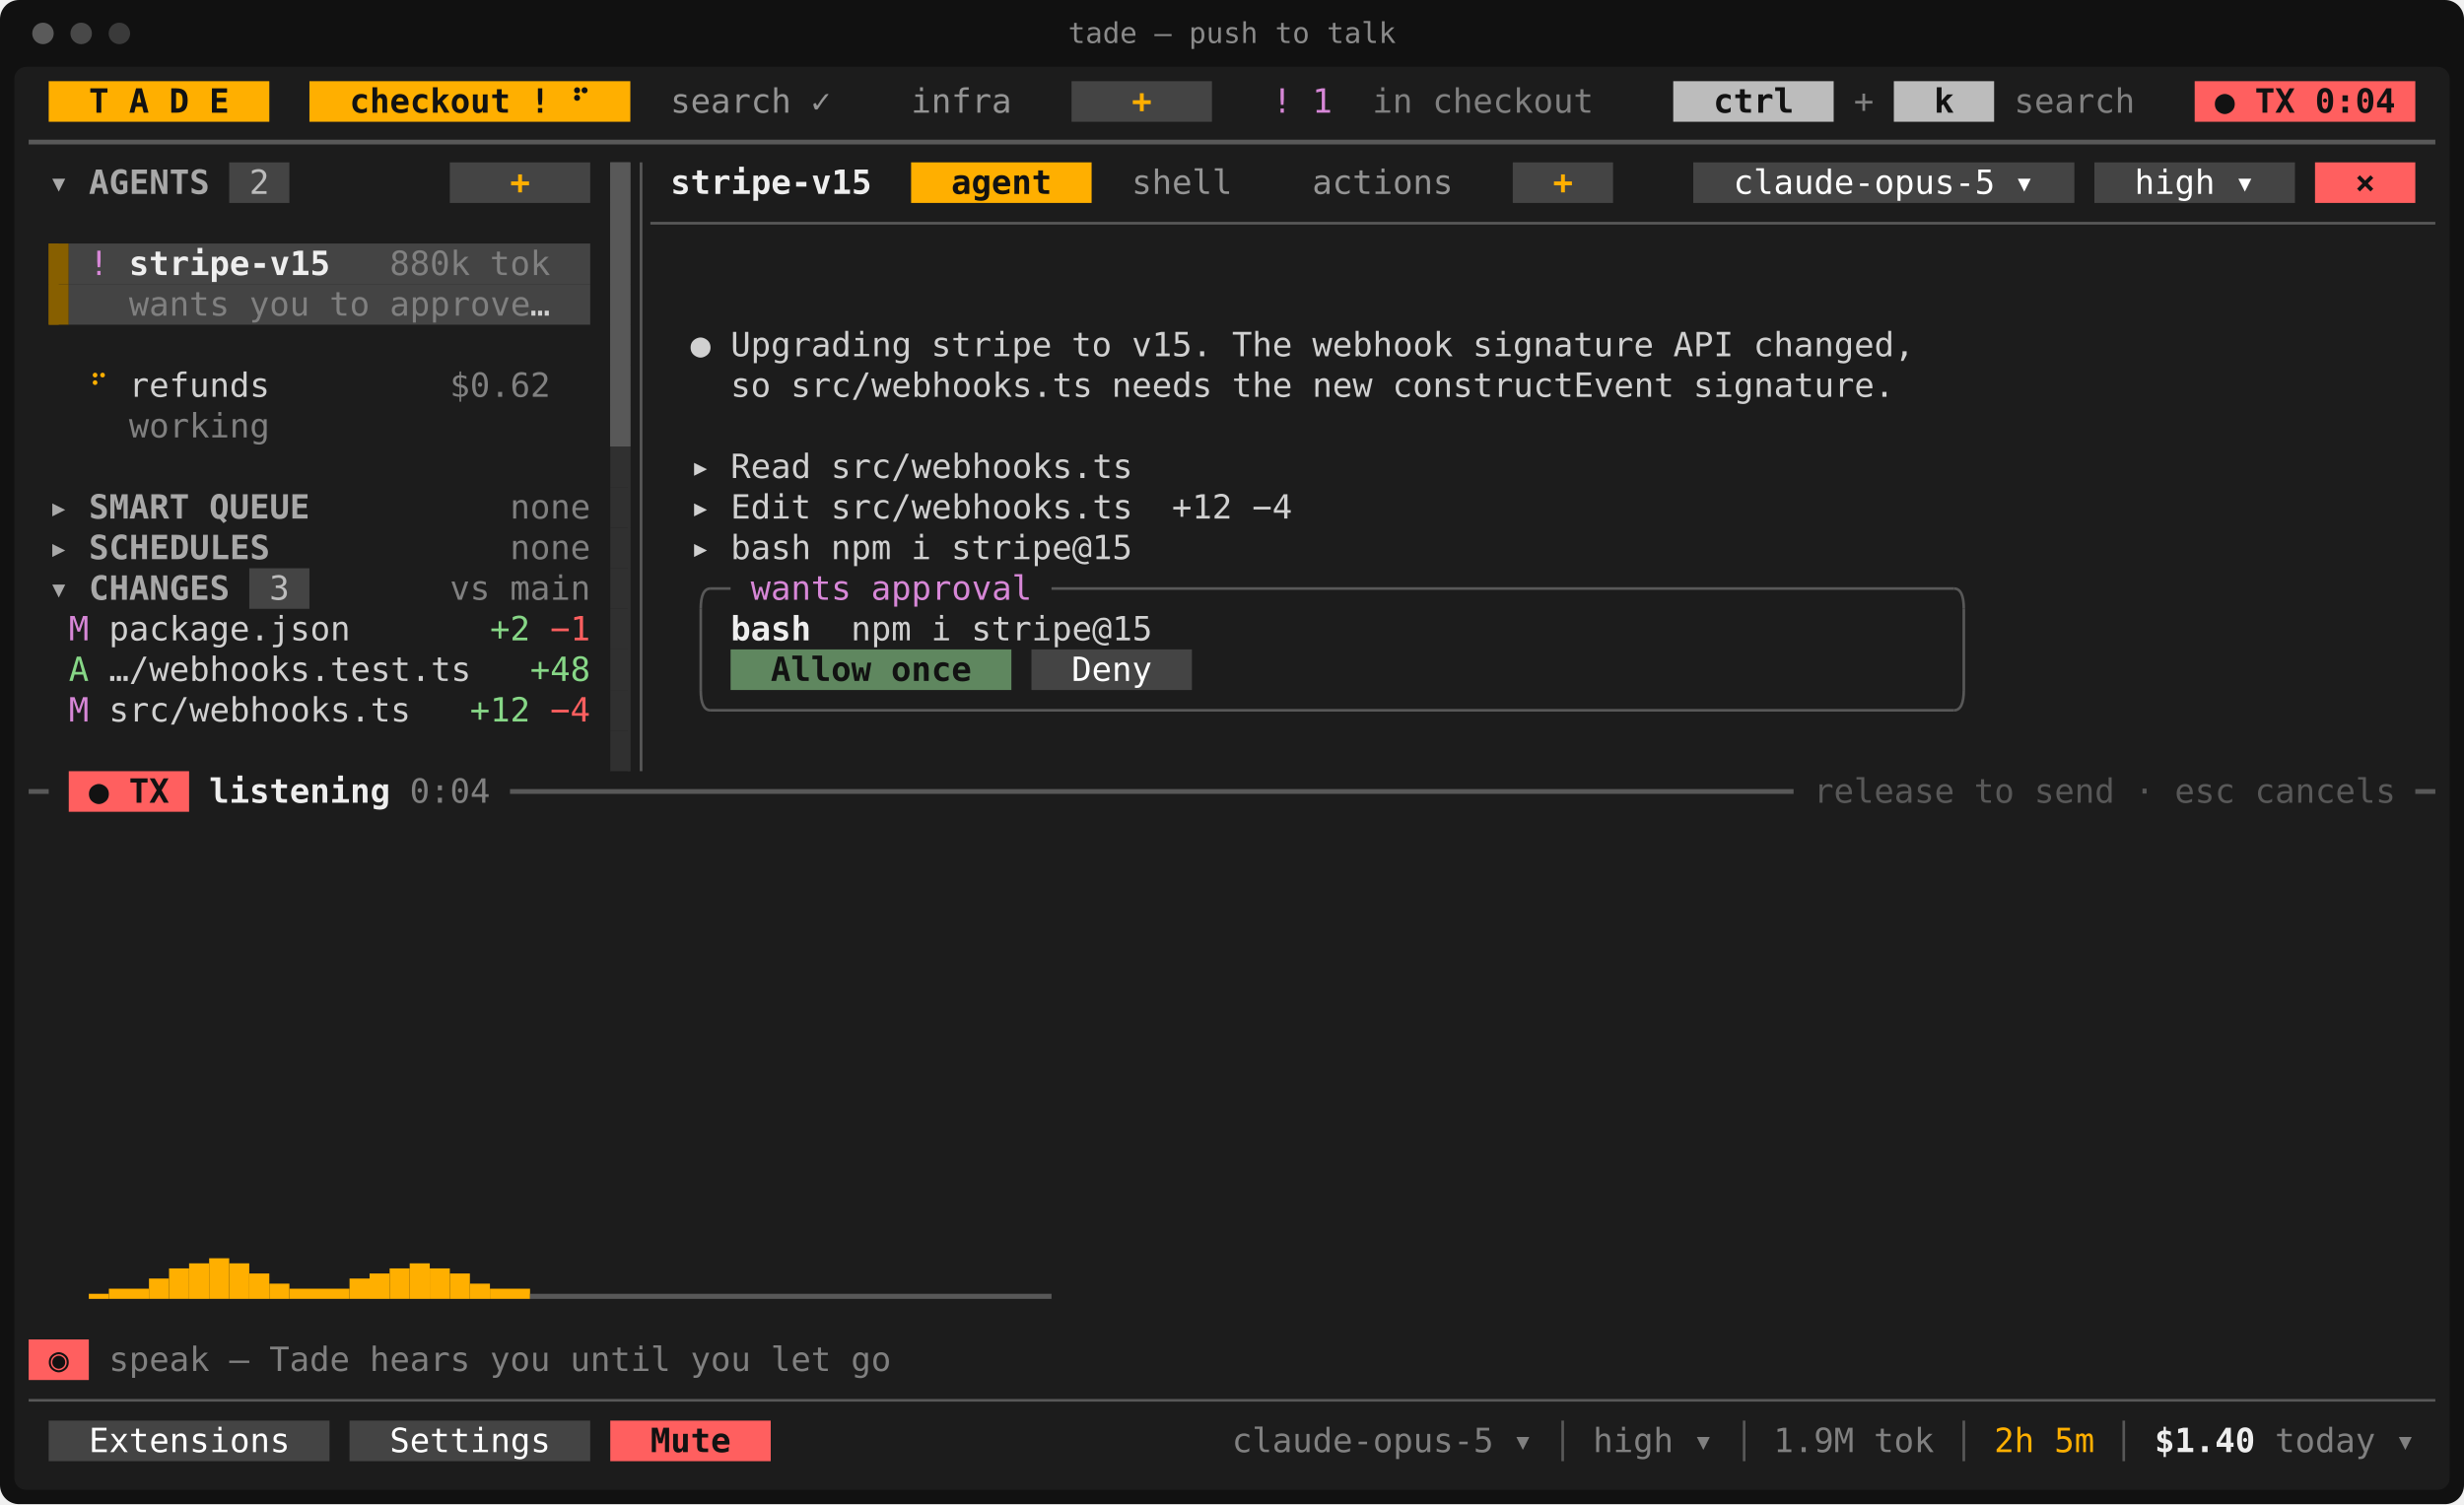
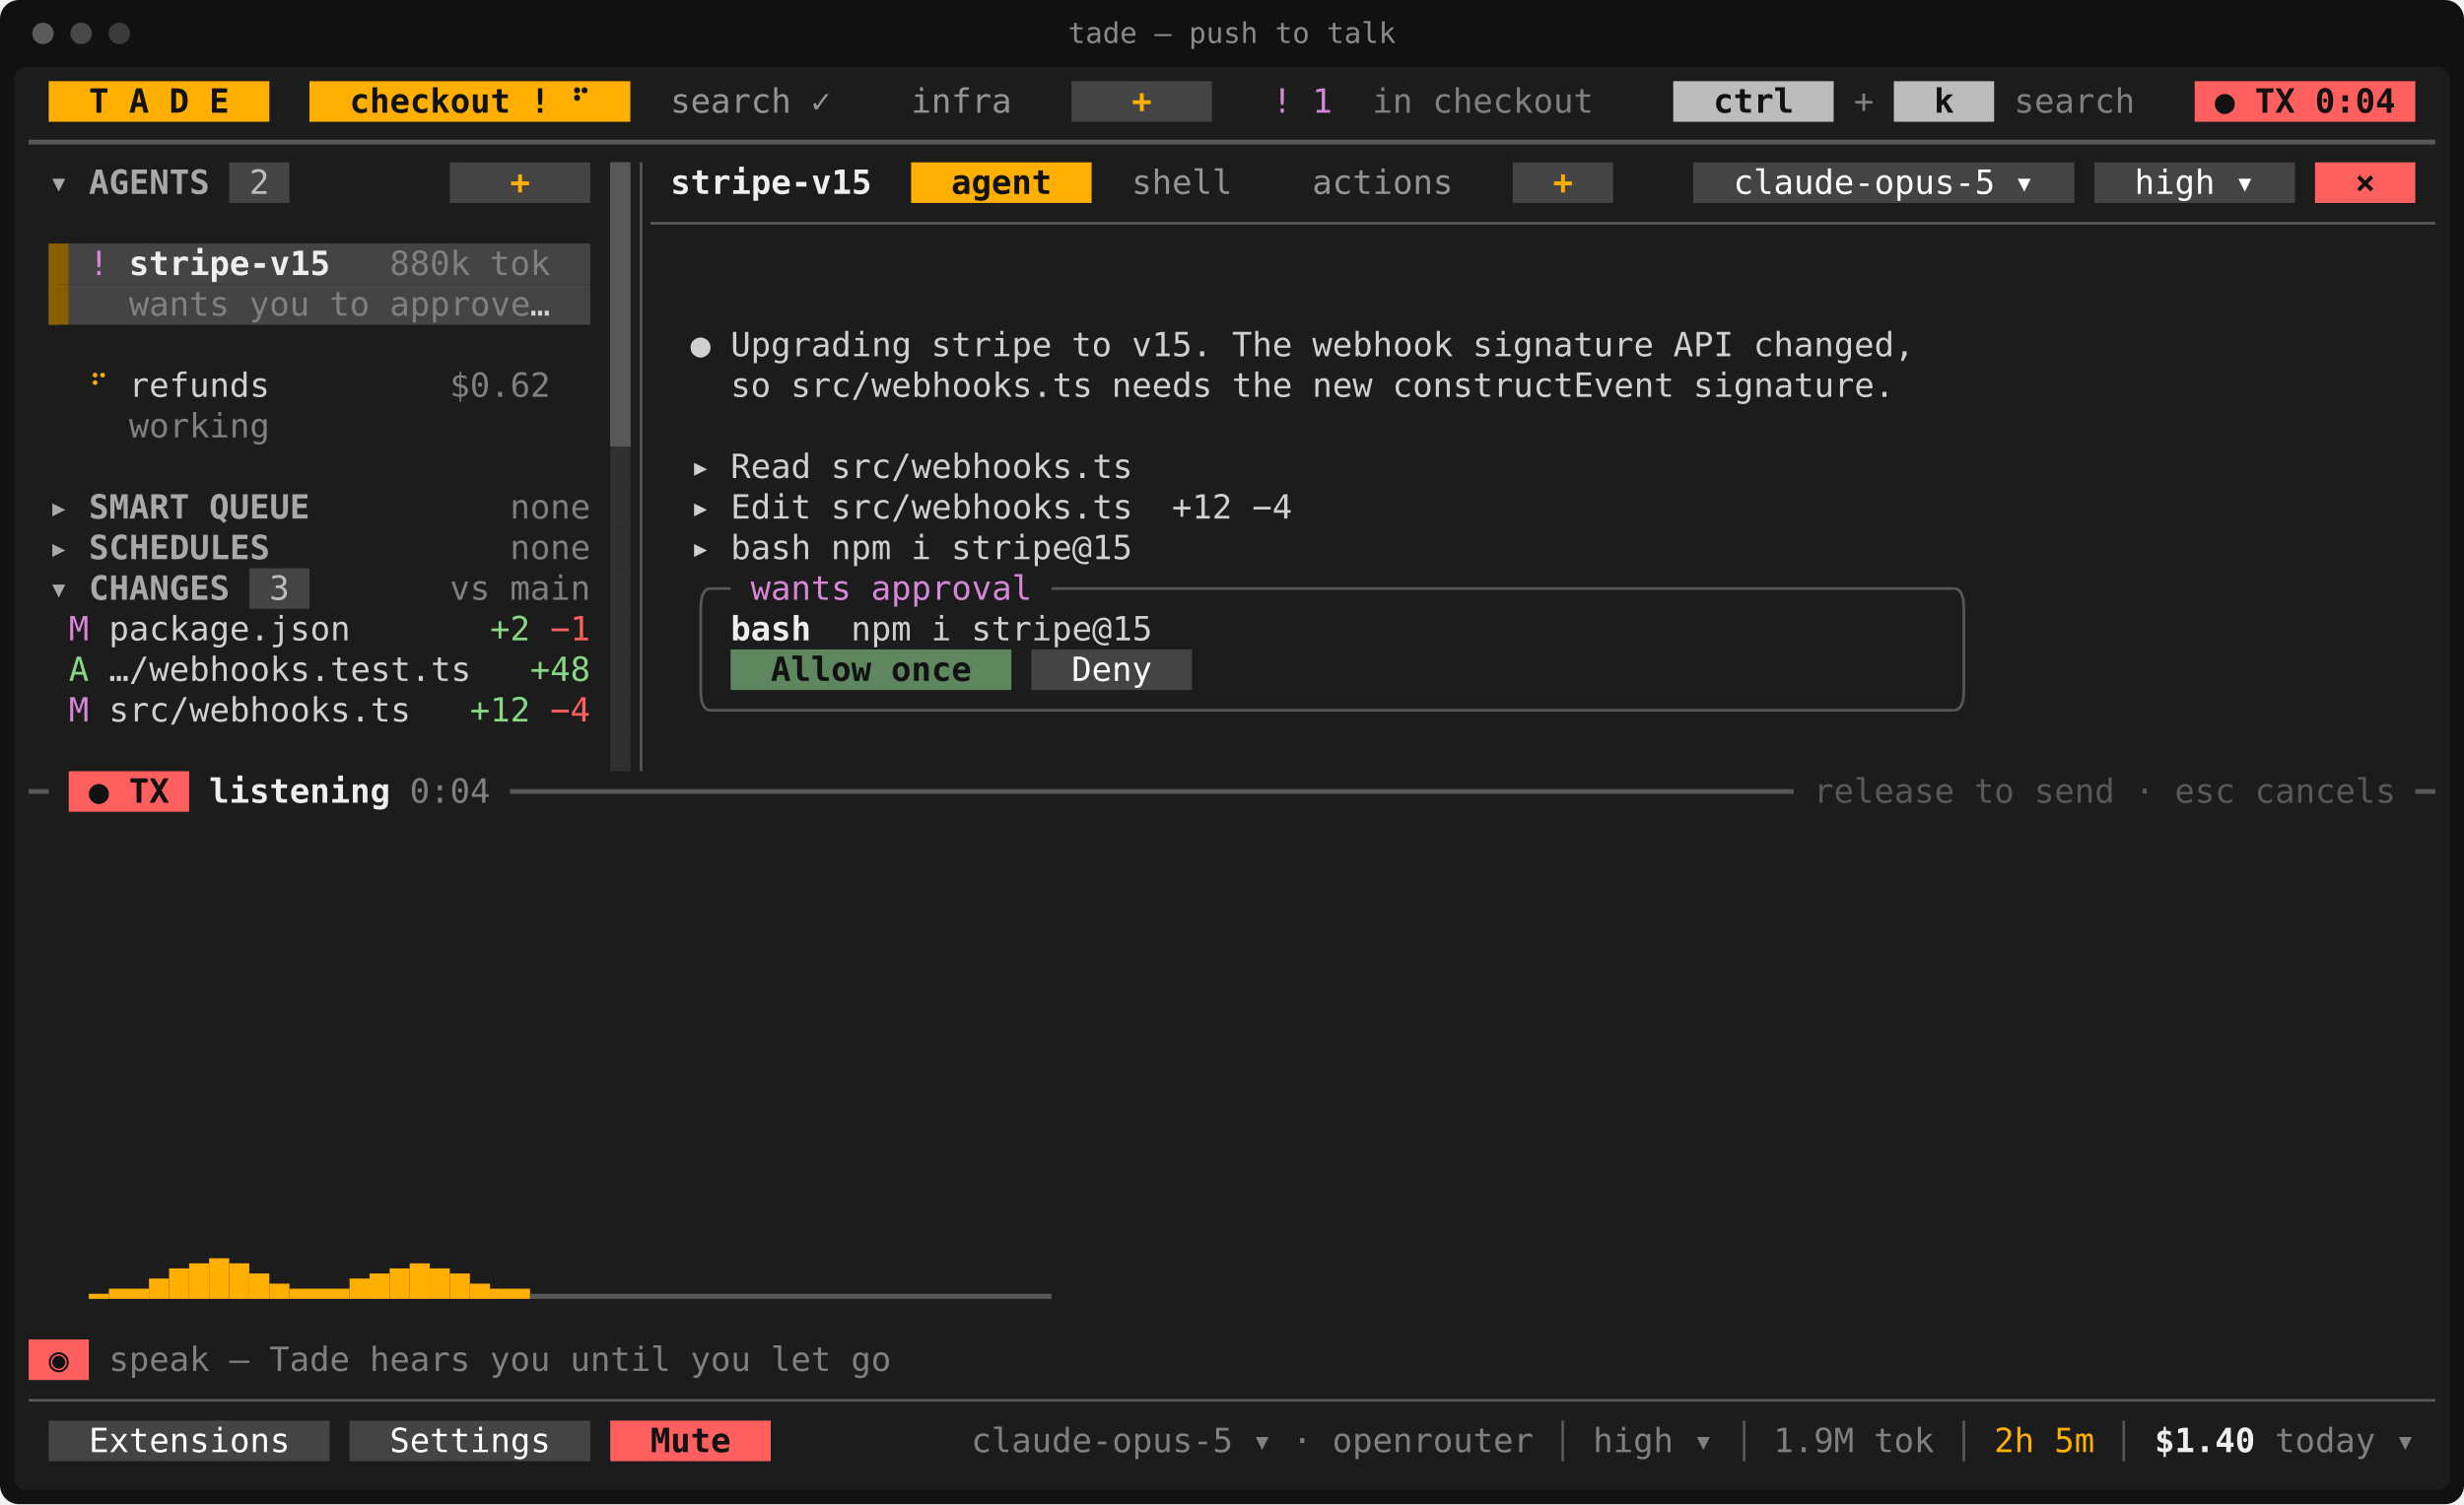
<svg xmlns="http://www.w3.org/2000/svg" viewBox="0 0 1032 630" width="1032" height="630" font-family="ui-monospace,SFMono-Regular,Menlo,Consolas,'DejaVu Sans Mono','Liberation Mono',monospace" font-size="14" role="img" aria-label="tade — push to talk">
  <rect width="1032" height="630" rx="8" fill="#111111" />
  <rect x="6" y="28" width="1020" height="596" rx="5" fill="#1c1c1c" />
  <circle cx="18" cy="14" r="4.5" fill="#5a5a5a" />
  <circle cx="34" cy="14" r="4.5" fill="#484848" />
  <circle cx="50" cy="14" r="4.5" fill="#3a3a3a" />
  <text x="516" y="18" fill="#8a8a8a" font-size="12" text-anchor="middle">tade — push to talk</text>
  <rect x="20.4" y="34" width="92.4" height="17" fill="#ffaf00" />
  <rect x="129.6" y="34" width="134.4" height="17" fill="#ffaf00" />
  <rect x="448.8" y="34" width="58.8" height="17" fill="#444444" />
  <rect x="700.8" y="34" width="67.2" height="17" fill="#bcbcbc" />
  <rect x="793.2" y="34" width="42" height="17" fill="#bcbcbc" />
  <rect x="919.2" y="34" width="92.4" height="17" fill="#ff5f5f" />
  <rect x="96" y="68" width="25.2" height="17" fill="#444444" />
  <rect x="188.4" y="68" width="58.8" height="17" fill="#444444" />
  <rect x="255.6" y="68" width="8.4" height="17" fill="#585858" />
  <rect x="381.6" y="68" width="75.6" height="17" fill="#ffaf00" />
  <rect x="633.6" y="68" width="42" height="17" fill="#444444" />
  <rect x="709.2" y="68" width="159.6" height="17" fill="#444444" />
  <rect x="877.2" y="68" width="84" height="17" fill="#444444" />
  <rect x="969.6" y="68" width="42" height="17" fill="#ff5f5f" />
  <rect x="255.6" y="85" width="8.4" height="17" fill="#585858" />
  <rect x="20.4" y="102" width="8.4" height="17" fill="#875f00" />
  <rect x="28.8" y="102" width="218.4" height="17" fill="#444444" />
  <rect x="255.6" y="102" width="8.4" height="17" fill="#585858" />
  <rect x="20.4" y="119" width="8.4" height="17" fill="#875f00" />
  <rect x="28.8" y="119" width="218.4" height="17" fill="#444444" />
  <rect x="255.6" y="119" width="8.4" height="17" fill="#585858" />
  <rect x="255.6" y="136" width="8.4" height="17" fill="#585858" />
  <rect x="255.6" y="153" width="8.4" height="17" fill="#585858" />
  <rect x="255.6" y="170" width="8.4" height="17" fill="#585858" />
  <rect x="255.6" y="187" width="8.4" height="17" fill="#303030" />
  <rect x="255.6" y="204" width="8.4" height="17" fill="#303030" />
  <rect x="255.6" y="221" width="8.4" height="17" fill="#303030" />
  <rect x="104.4" y="238" width="25.2" height="17" fill="#444444" />
  <rect x="255.6" y="238" width="8.4" height="17" fill="#303030" />
  <rect x="255.6" y="255" width="8.4" height="17" fill="#303030" />
  <rect x="255.6" y="272" width="8.4" height="17" fill="#303030" />
  <rect x="306" y="272" width="117.6" height="17" fill="#5f875f" />
  <rect x="432" y="272" width="67.2" height="17" fill="#444444" />
  <rect x="255.6" y="289" width="8.4" height="17" fill="#303030" />
  <rect x="255.6" y="306" width="8.4" height="17" fill="#303030" />
  <rect x="28.8" y="323" width="50.4" height="17" fill="#ff5f5f" />
  <rect x="12" y="561" width="25.2" height="17" fill="#ff5f5f" />
  <rect x="20.4" y="595" width="117.6" height="17" fill="#444444" />
  <rect x="146.4" y="595" width="100.8" height="17" fill="#444444" />
  <rect x="255.6" y="595" width="67.2" height="17" fill="#ff5f5f" />
  <rect x="255.6" y="68" width="8.4" height="119" fill="#585858" />
  <rect x="20.4" y="102" width="4.2" height="34" fill="#875f00" />
  <rect x="262.95" y="187" width="1.05" height="136" fill="#303030" />
  <rect x="37.2" y="541.88" width="8.4" height="2.13" fill="#ffaf00" />
  <rect x="45.6" y="539.75" width="16.8" height="4.25" fill="#ffaf00" />
  <rect x="62.4" y="535.5" width="8.4" height="8.5" fill="#ffaf00" />
  <rect x="70.8" y="531.25" width="8.4" height="12.75" fill="#ffaf00" />
  <rect x="79.2" y="529.13" width="8.4" height="14.88" fill="#ffaf00" />
  <rect x="87.6" y="527" width="8.4" height="17" fill="#ffaf00" />
  <rect x="96" y="529.13" width="8.4" height="14.88" fill="#ffaf00" />
  <rect x="104.4" y="533.38" width="8.4" height="10.63" fill="#ffaf00" />
  <rect x="112.8" y="537.63" width="8.4" height="6.38" fill="#ffaf00" />
  <rect x="121.2" y="539.75" width="25.2" height="4.25" fill="#ffaf00" />
  <rect x="146.4" y="535.5" width="8.4" height="8.5" fill="#ffaf00" />
  <rect x="154.8" y="533.38" width="8.4" height="10.63" fill="#ffaf00" />
  <rect x="163.2" y="531.25" width="8.4" height="12.75" fill="#ffaf00" />
  <rect x="171.6" y="529.13" width="8.4" height="14.88" fill="#ffaf00" />
  <rect x="180" y="531.25" width="8.4" height="12.75" fill="#ffaf00" />
  <rect x="188.4" y="533.38" width="8.4" height="10.63" fill="#ffaf00" />
  <rect x="196.8" y="537.63" width="8.4" height="6.38" fill="#ffaf00" />
  <rect x="205.2" y="539.75" width="16.8" height="4.25" fill="#ffaf00" />
  <rect x="222" y="541.88" width="218.4" height="2.13" fill="#585858" />
  <line x1="12" y1="59.5" x2="1020" y2="59.5" stroke="#585858" stroke-width="2" />
  <line x1="268.5" y1="68" x2="268.5" y2="323" stroke="#585858" stroke-width="1.1" />
  <line x1="272.4" y1="93.5" x2="1020" y2="93.5" stroke="#585858" stroke-width="1.1" />
  <path d="M293.5 255Q293.5 246.5 297.6 246.5" fill="none" stroke="#585858" stroke-width="1.1" />
  <line x1="297.6" y1="246.5" x2="306" y2="246.5" stroke="#585858" stroke-width="1.1" />
  <line x1="440.4" y1="246.5" x2="818.4" y2="246.5" stroke="#585858" stroke-width="1.1" />
  <path d="M822.5 255Q822.5 246.5 818.4 246.5" fill="none" stroke="#585858" stroke-width="1.1" />
  <line x1="293.5" y1="255" x2="293.5" y2="289" stroke="#585858" stroke-width="1.1" />
  <line x1="822.5" y1="255" x2="822.5" y2="289" stroke="#585858" stroke-width="1.1" />
  <path d="M293.5 289Q293.5 297.5 297.6 297.5" fill="none" stroke="#585858" stroke-width="1.1" />
  <line x1="297.6" y1="297.5" x2="818.4" y2="297.5" stroke="#585858" stroke-width="1.1" />
  <path d="M822.5 289Q822.5 297.5 818.4 297.5" fill="none" stroke="#585858" stroke-width="1.1" />
  <line x1="12" y1="331.5" x2="20.4" y2="331.5" stroke="#585858" stroke-width="2" />
  <line x1="213.6" y1="331.5" x2="751.2" y2="331.5" stroke="#585858" stroke-width="2" />
  <line x1="1011.6" y1="331.5" x2="1020" y2="331.5" stroke="#585858" stroke-width="2" />
  <line x1="12" y1="586.5" x2="1020" y2="586.5" stroke="#585858" stroke-width="1.1" />
  <line x1="654.5" y1="595" x2="654.5" y2="612" stroke="#585858" stroke-width="1.1" />
  <line x1="730.5" y1="595" x2="730.5" y2="612" stroke="#585858" stroke-width="1.1" />
  <line x1="822.5" y1="595" x2="822.5" y2="612" stroke="#585858" stroke-width="1.1" />
  <line x1="889.5" y1="595" x2="889.5" y2="612" stroke="#585858" stroke-width="1.1" />
  <text x="37.2" y="47.2" textLength="8.4" lengthAdjust="spacingAndGlyphs" fill="#121212" font-weight="700">T</text>
  <text x="54" y="47.2" textLength="8.4" lengthAdjust="spacingAndGlyphs" fill="#121212" font-weight="700">A</text>
  <text x="70.8" y="47.2" textLength="8.4" lengthAdjust="spacingAndGlyphs" fill="#121212" font-weight="700">D</text>
  <text x="87.6" y="47.2" textLength="8.4" lengthAdjust="spacingAndGlyphs" fill="#121212" font-weight="700">E</text>
  <text x="146.4" y="47.2" textLength="67.2" lengthAdjust="spacingAndGlyphs" fill="#121212" font-weight="700">checkout</text>
  <text x="222" y="47.2" textLength="8.4" lengthAdjust="spacingAndGlyphs" fill="#121212" font-weight="700">!</text>
  <text x="238.8" y="47.2" textLength="8.4" lengthAdjust="spacingAndGlyphs" fill="#121212" font-weight="700">⠋</text>
  <text x="280.8" y="47.2" textLength="50.4" lengthAdjust="spacingAndGlyphs" fill="#949494">search</text>
  <text x="339.6" y="47.2" textLength="8.4" lengthAdjust="spacingAndGlyphs" fill="#949494">✓</text>
  <text x="381.6" y="47.2" textLength="42" lengthAdjust="spacingAndGlyphs" fill="#949494">infra</text>
  <text x="474" y="47.2" textLength="8.4" lengthAdjust="spacingAndGlyphs" fill="#ffaf00" font-weight="700">+</text>
  <text x="532.8" y="47.2" textLength="8.4" lengthAdjust="spacingAndGlyphs" fill="#d787d7">!</text>
  <text x="549.6" y="47.2" textLength="8.4" lengthAdjust="spacingAndGlyphs" fill="#d787d7">1</text>
  <text x="574.8" y="47.2" textLength="16.8" lengthAdjust="spacingAndGlyphs" fill="#808080">in</text>
  <text x="600" y="47.2" textLength="67.2" lengthAdjust="spacingAndGlyphs" fill="#808080">checkout</text>
  <text x="717.6" y="47.2" textLength="33.6" lengthAdjust="spacingAndGlyphs" fill="#121212" font-weight="700">ctrl</text>
  <text x="776.4" y="47.2" textLength="8.4" lengthAdjust="spacingAndGlyphs" fill="#808080">+</text>
  <text x="810" y="47.2" textLength="8.4" lengthAdjust="spacingAndGlyphs" fill="#121212" font-weight="700">k</text>
  <text x="843.6" y="47.2" textLength="50.4" lengthAdjust="spacingAndGlyphs" fill="#808080">search</text>
  <text x="927.6" y="47.2" textLength="8.4" lengthAdjust="spacingAndGlyphs" fill="#121212" font-weight="700">●</text>
  <text x="944.4" y="47.2" textLength="16.8" lengthAdjust="spacingAndGlyphs" fill="#121212" font-weight="700">TX</text>
  <text x="969.6" y="47.2" textLength="33.6" lengthAdjust="spacingAndGlyphs" fill="#121212" font-weight="700">0:04</text>
  <text x="20.4" y="81.2" textLength="8.4" lengthAdjust="spacingAndGlyphs" fill="#a8a8a8" font-weight="700">▾</text>
  <text x="37.2" y="81.2" textLength="50.4" lengthAdjust="spacingAndGlyphs" fill="#a8a8a8" font-weight="700">AGENTS</text>
  <text x="104.4" y="81.2" textLength="8.4" lengthAdjust="spacingAndGlyphs" fill="#bcbcbc">2</text>
  <text x="213.6" y="81.2" textLength="8.4" lengthAdjust="spacingAndGlyphs" fill="#ffaf00" font-weight="700">+</text>
  <text x="280.8" y="81.2" textLength="84" lengthAdjust="spacingAndGlyphs" fill="#eeeeee" font-weight="700">stripe-v15</text>
  <text x="398.4" y="81.2" textLength="42" lengthAdjust="spacingAndGlyphs" fill="#121212" font-weight="700">agent</text>
  <text x="474" y="81.2" textLength="42" lengthAdjust="spacingAndGlyphs" fill="#949494">shell</text>
  <text x="549.6" y="81.2" textLength="58.8" lengthAdjust="spacingAndGlyphs" fill="#949494">actions</text>
  <text x="650.4" y="81.2" textLength="8.4" lengthAdjust="spacingAndGlyphs" fill="#ffaf00" font-weight="700">+</text>
  <text x="726" y="81.2" textLength="109.2" lengthAdjust="spacingAndGlyphs" fill="#ffffff">claude-opus-5</text>
  <text x="843.6" y="81.2" textLength="8.4" lengthAdjust="spacingAndGlyphs" fill="#ffffff">▾</text>
  <text x="894" y="81.2" textLength="33.6" lengthAdjust="spacingAndGlyphs" fill="#ffffff">high</text>
  <text x="936" y="81.2" textLength="8.4" lengthAdjust="spacingAndGlyphs" fill="#ffffff">▾</text>
  <text x="986.4" y="81.2" textLength="8.4" lengthAdjust="spacingAndGlyphs" fill="#121212" font-weight="700">×</text>
  <text x="37.2" y="115.2" textLength="8.4" lengthAdjust="spacingAndGlyphs" fill="#d787d7">!</text>
  <text x="54" y="115.2" textLength="84" lengthAdjust="spacingAndGlyphs" fill="#eeeeee" font-weight="700">stripe-v15</text>
  <text x="163.2" y="115.2" textLength="33.6" lengthAdjust="spacingAndGlyphs" fill="#808080">880k</text>
  <text x="205.2" y="115.2" textLength="25.2" lengthAdjust="spacingAndGlyphs" fill="#808080">tok</text>
  <text x="54" y="132.2" textLength="42" lengthAdjust="spacingAndGlyphs" fill="#808080">wants</text>
  <text x="104.4" y="132.2" textLength="25.2" lengthAdjust="spacingAndGlyphs" fill="#808080">you</text>
  <text x="138" y="132.2" textLength="16.8" lengthAdjust="spacingAndGlyphs" fill="#808080">to</text>
  <text x="163.2" y="132.2" textLength="58.8" lengthAdjust="spacingAndGlyphs" fill="#808080">approve</text>
  <text x="222" y="132.2" textLength="8.4" lengthAdjust="spacingAndGlyphs" fill="#d0d0d0">…</text>
  <text x="289.2" y="149.2" textLength="8.4" lengthAdjust="spacingAndGlyphs" fill="#d0d0d0">●</text>
  <text x="306" y="149.2" textLength="75.6" lengthAdjust="spacingAndGlyphs" fill="#d0d0d0">Upgrading</text>
  <text x="390" y="149.2" textLength="50.4" lengthAdjust="spacingAndGlyphs" fill="#d0d0d0">stripe</text>
  <text x="448.8" y="149.2" textLength="16.8" lengthAdjust="spacingAndGlyphs" fill="#d0d0d0">to</text>
  <text x="474" y="149.2" textLength="33.6" lengthAdjust="spacingAndGlyphs" fill="#d0d0d0">v15.</text>
  <text x="516" y="149.2" textLength="25.2" lengthAdjust="spacingAndGlyphs" fill="#d0d0d0">The</text>
  <text x="549.6" y="149.2" textLength="58.8" lengthAdjust="spacingAndGlyphs" fill="#d0d0d0">webhook</text>
  <text x="616.8" y="149.2" textLength="75.6" lengthAdjust="spacingAndGlyphs" fill="#d0d0d0">signature</text>
  <text x="700.8" y="149.2" textLength="25.2" lengthAdjust="spacingAndGlyphs" fill="#d0d0d0">API</text>
  <text x="734.4" y="149.2" textLength="67.2" lengthAdjust="spacingAndGlyphs" fill="#d0d0d0">changed,</text>
  <text x="37.2" y="166.2" textLength="8.4" lengthAdjust="spacingAndGlyphs" fill="#ffaf00">⠋</text>
  <text x="54" y="166.2" textLength="58.8" lengthAdjust="spacingAndGlyphs" fill="#d0d0d0">refunds</text>
  <text x="188.4" y="166.2" textLength="42" lengthAdjust="spacingAndGlyphs" fill="#808080">$0.62</text>
  <text x="306" y="166.2" textLength="16.8" lengthAdjust="spacingAndGlyphs" fill="#d0d0d0">so</text>
  <text x="331.2" y="166.2" textLength="126" lengthAdjust="spacingAndGlyphs" fill="#d0d0d0">src/webhooks.ts</text>
  <text x="465.6" y="166.2" textLength="42" lengthAdjust="spacingAndGlyphs" fill="#d0d0d0">needs</text>
  <text x="516" y="166.2" textLength="25.2" lengthAdjust="spacingAndGlyphs" fill="#d0d0d0">the</text>
  <text x="549.6" y="166.2" textLength="25.2" lengthAdjust="spacingAndGlyphs" fill="#d0d0d0">new</text>
  <text x="583.2" y="166.2" textLength="117.6" lengthAdjust="spacingAndGlyphs" fill="#d0d0d0">constructEvent</text>
  <text x="709.2" y="166.2" textLength="84" lengthAdjust="spacingAndGlyphs" fill="#d0d0d0">signature.</text>
  <text x="54" y="183.2" textLength="58.8" lengthAdjust="spacingAndGlyphs" fill="#808080">working</text>
  <text x="289.2" y="200.2" textLength="8.4" lengthAdjust="spacingAndGlyphs" fill="#d0d0d0">▸</text>
  <text x="306" y="200.2" textLength="33.6" lengthAdjust="spacingAndGlyphs" fill="#d0d0d0">Read</text>
  <text x="348" y="200.2" textLength="126" lengthAdjust="spacingAndGlyphs" fill="#d0d0d0">src/webhooks.ts</text>
  <text x="20.4" y="217.2" textLength="8.4" lengthAdjust="spacingAndGlyphs" fill="#a8a8a8" font-weight="700">▸</text>
  <text x="37.2" y="217.2" textLength="42" lengthAdjust="spacingAndGlyphs" fill="#a8a8a8" font-weight="700">SMART</text>
  <text x="87.6" y="217.2" textLength="42" lengthAdjust="spacingAndGlyphs" fill="#a8a8a8" font-weight="700">QUEUE</text>
  <text x="213.6" y="217.2" textLength="33.6" lengthAdjust="spacingAndGlyphs" fill="#808080">none</text>
  <text x="289.2" y="217.2" textLength="8.4" lengthAdjust="spacingAndGlyphs" fill="#d0d0d0">▸</text>
  <text x="306" y="217.2" textLength="33.6" lengthAdjust="spacingAndGlyphs" fill="#d0d0d0">Edit</text>
  <text x="348" y="217.2" textLength="126" lengthAdjust="spacingAndGlyphs" fill="#d0d0d0">src/webhooks.ts</text>
  <text x="490.8" y="217.2" textLength="25.2" lengthAdjust="spacingAndGlyphs" fill="#d0d0d0">+12</text>
  <text x="524.4" y="217.2" textLength="16.8" lengthAdjust="spacingAndGlyphs" fill="#d0d0d0">−4</text>
  <text x="20.4" y="234.2" textLength="8.4" lengthAdjust="spacingAndGlyphs" fill="#a8a8a8" font-weight="700">▸</text>
  <text x="37.2" y="234.2" textLength="75.6" lengthAdjust="spacingAndGlyphs" fill="#a8a8a8" font-weight="700">SCHEDULES</text>
  <text x="213.6" y="234.2" textLength="33.6" lengthAdjust="spacingAndGlyphs" fill="#808080">none</text>
  <text x="289.2" y="234.2" textLength="8.4" lengthAdjust="spacingAndGlyphs" fill="#d0d0d0">▸</text>
  <text x="306" y="234.2" textLength="33.6" lengthAdjust="spacingAndGlyphs" fill="#d0d0d0">bash</text>
  <text x="348" y="234.2" textLength="25.2" lengthAdjust="spacingAndGlyphs" fill="#d0d0d0">npm</text>
  <text x="381.6" y="234.2" textLength="8.4" lengthAdjust="spacingAndGlyphs" fill="#d0d0d0">i</text>
  <text x="398.4" y="234.2" textLength="75.6" lengthAdjust="spacingAndGlyphs" fill="#d0d0d0">stripe@15</text>
  <text x="20.4" y="251.2" textLength="8.4" lengthAdjust="spacingAndGlyphs" fill="#a8a8a8" font-weight="700">▾</text>
  <text x="37.2" y="251.2" textLength="58.8" lengthAdjust="spacingAndGlyphs" fill="#a8a8a8" font-weight="700">CHANGES</text>
  <text x="112.8" y="251.2" textLength="8.4" lengthAdjust="spacingAndGlyphs" fill="#bcbcbc">3</text>
  <text x="188.4" y="251.2" textLength="16.8" lengthAdjust="spacingAndGlyphs" fill="#808080">vs</text>
  <text x="213.6" y="251.2" textLength="33.6" lengthAdjust="spacingAndGlyphs" fill="#808080">main</text>
  <text x="314.4" y="251.2" textLength="42" lengthAdjust="spacingAndGlyphs" fill="#d787d7">wants</text>
  <text x="364.8" y="251.2" textLength="67.2" lengthAdjust="spacingAndGlyphs" fill="#d787d7">approval</text>
  <text x="28.8" y="268.2" textLength="8.4" lengthAdjust="spacingAndGlyphs" fill="#d787d7">M</text>
  <text x="45.6" y="268.2" textLength="100.8" lengthAdjust="spacingAndGlyphs" fill="#d0d0d0">package.json</text>
  <text x="205.2" y="268.2" textLength="16.8" lengthAdjust="spacingAndGlyphs" fill="#87d787">+2</text>
  <text x="230.4" y="268.2" textLength="16.8" lengthAdjust="spacingAndGlyphs" fill="#ff5f5f">−1</text>
  <text x="306" y="268.2" textLength="33.6" lengthAdjust="spacingAndGlyphs" fill="#eeeeee" font-weight="700">bash</text>
  <text x="356.4" y="268.2" textLength="25.2" lengthAdjust="spacingAndGlyphs" fill="#d0d0d0">npm</text>
  <text x="390" y="268.2" textLength="8.4" lengthAdjust="spacingAndGlyphs" fill="#d0d0d0">i</text>
  <text x="406.8" y="268.2" textLength="75.6" lengthAdjust="spacingAndGlyphs" fill="#d0d0d0">stripe@15</text>
  <text x="28.8" y="285.2" textLength="8.4" lengthAdjust="spacingAndGlyphs" fill="#87d787">A</text>
  <text x="45.6" y="285.2" textLength="151.2" lengthAdjust="spacingAndGlyphs" fill="#d0d0d0">…/webhooks.test.ts</text>
  <text x="222" y="285.2" textLength="25.2" lengthAdjust="spacingAndGlyphs" fill="#87d787">+48</text>
  <text x="322.8" y="285.2" textLength="42" lengthAdjust="spacingAndGlyphs" fill="#121212" font-weight="700">Allow</text>
  <text x="373.2" y="285.2" textLength="33.6" lengthAdjust="spacingAndGlyphs" fill="#121212" font-weight="700">once</text>
  <text x="448.8" y="285.2" textLength="33.6" lengthAdjust="spacingAndGlyphs" fill="#ffffff">Deny</text>
  <text x="28.8" y="302.2" textLength="8.4" lengthAdjust="spacingAndGlyphs" fill="#d787d7">M</text>
  <text x="45.6" y="302.2" textLength="126" lengthAdjust="spacingAndGlyphs" fill="#d0d0d0">src/webhooks.ts</text>
  <text x="196.8" y="302.2" textLength="25.2" lengthAdjust="spacingAndGlyphs" fill="#87d787">+12</text>
  <text x="230.4" y="302.2" textLength="16.8" lengthAdjust="spacingAndGlyphs" fill="#ff5f5f">−4</text>
  <text x="37.2" y="336.2" textLength="8.4" lengthAdjust="spacingAndGlyphs" fill="#121212" font-weight="700">●</text>
  <text x="54" y="336.2" textLength="16.8" lengthAdjust="spacingAndGlyphs" fill="#121212" font-weight="700">TX</text>
  <text x="87.6" y="336.2" textLength="75.6" lengthAdjust="spacingAndGlyphs" fill="#eeeeee" font-weight="700">listening</text>
  <text x="171.6" y="336.2" textLength="33.6" lengthAdjust="spacingAndGlyphs" fill="#808080">0:04</text>
  <text x="759.6" y="336.2" textLength="58.8" lengthAdjust="spacingAndGlyphs" fill="#585858">release</text>
  <text x="826.8" y="336.2" textLength="16.8" lengthAdjust="spacingAndGlyphs" fill="#585858">to</text>
  <text x="852" y="336.2" textLength="33.6" lengthAdjust="spacingAndGlyphs" fill="#585858">send</text>
  <text x="894" y="336.2" textLength="8.4" lengthAdjust="spacingAndGlyphs" fill="#585858">·</text>
  <text x="910.8" y="336.2" textLength="25.2" lengthAdjust="spacingAndGlyphs" fill="#585858">esc</text>
  <text x="944.4" y="336.2" textLength="58.8" lengthAdjust="spacingAndGlyphs" fill="#585858">cancels</text>
  <text x="20.4" y="574.2" textLength="8.4" lengthAdjust="spacingAndGlyphs" fill="#121212" font-weight="700">◉</text>
  <text x="45.6" y="574.2" textLength="42" lengthAdjust="spacingAndGlyphs" fill="#808080">speak</text>
  <text x="96" y="574.2" textLength="8.4" lengthAdjust="spacingAndGlyphs" fill="#808080">—</text>
  <text x="112.8" y="574.2" textLength="33.6" lengthAdjust="spacingAndGlyphs" fill="#808080">Tade</text>
  <text x="154.8" y="574.2" textLength="42" lengthAdjust="spacingAndGlyphs" fill="#808080">hears</text>
  <text x="205.2" y="574.2" textLength="25.2" lengthAdjust="spacingAndGlyphs" fill="#808080">you</text>
  <text x="238.8" y="574.2" textLength="42" lengthAdjust="spacingAndGlyphs" fill="#808080">until</text>
  <text x="289.2" y="574.2" textLength="25.2" lengthAdjust="spacingAndGlyphs" fill="#808080">you</text>
  <text x="322.8" y="574.2" textLength="25.2" lengthAdjust="spacingAndGlyphs" fill="#808080">let</text>
  <text x="356.4" y="574.2" textLength="16.8" lengthAdjust="spacingAndGlyphs" fill="#808080">go</text>
  <text x="37.2" y="608.2" textLength="84" lengthAdjust="spacingAndGlyphs" fill="#ffffff">Extensions</text>
  <text x="163.2" y="608.2" textLength="67.2" lengthAdjust="spacingAndGlyphs" fill="#ffffff">Settings</text>
  <text x="272.4" y="608.2" textLength="33.6" lengthAdjust="spacingAndGlyphs" fill="#121212" font-weight="700">Mute</text>
-   <text x="516" y="608.2" textLength="109.2" lengthAdjust="spacingAndGlyphs" fill="#808080">claude-opus-5</text>
-   <text x="633.6" y="608.2" textLength="8.4" lengthAdjust="spacingAndGlyphs" fill="#808080">▾</text>
+   <text x="406.8" y="608.2" textLength="109.2" lengthAdjust="spacingAndGlyphs" fill="#808080">claude-opus-5</text>
+   <text x="524.4" y="608.2" textLength="8.4" lengthAdjust="spacingAndGlyphs" fill="#808080">▾</text>
+   <text x="541.2" y="608.2" textLength="8.4" lengthAdjust="spacingAndGlyphs" fill="#808080">·</text>
+   <text x="558" y="608.2" textLength="84" lengthAdjust="spacingAndGlyphs" fill="#808080">openrouter</text>
  <text x="667.2" y="608.2" textLength="33.6" lengthAdjust="spacingAndGlyphs" fill="#808080">high</text>
  <text x="709.2" y="608.2" textLength="8.4" lengthAdjust="spacingAndGlyphs" fill="#808080">▾</text>
  <text x="742.8" y="608.2" textLength="33.6" lengthAdjust="spacingAndGlyphs" fill="#808080">1.9M</text>
  <text x="784.8" y="608.2" textLength="25.2" lengthAdjust="spacingAndGlyphs" fill="#808080">tok</text>
  <text x="835.2" y="608.2" textLength="16.8" lengthAdjust="spacingAndGlyphs" fill="#ffaf00">2h</text>
  <text x="860.4" y="608.2" textLength="16.8" lengthAdjust="spacingAndGlyphs" fill="#ffaf00">5m</text>
  <text x="902.4" y="608.2" textLength="42" lengthAdjust="spacingAndGlyphs" fill="#eeeeee" font-weight="700">$1.40</text>
  <text x="952.8" y="608.2" textLength="42" lengthAdjust="spacingAndGlyphs" fill="#808080">today</text>
  <text x="1003.2" y="608.2" textLength="8.4" lengthAdjust="spacingAndGlyphs" fill="#808080">▾</text>
</svg>
